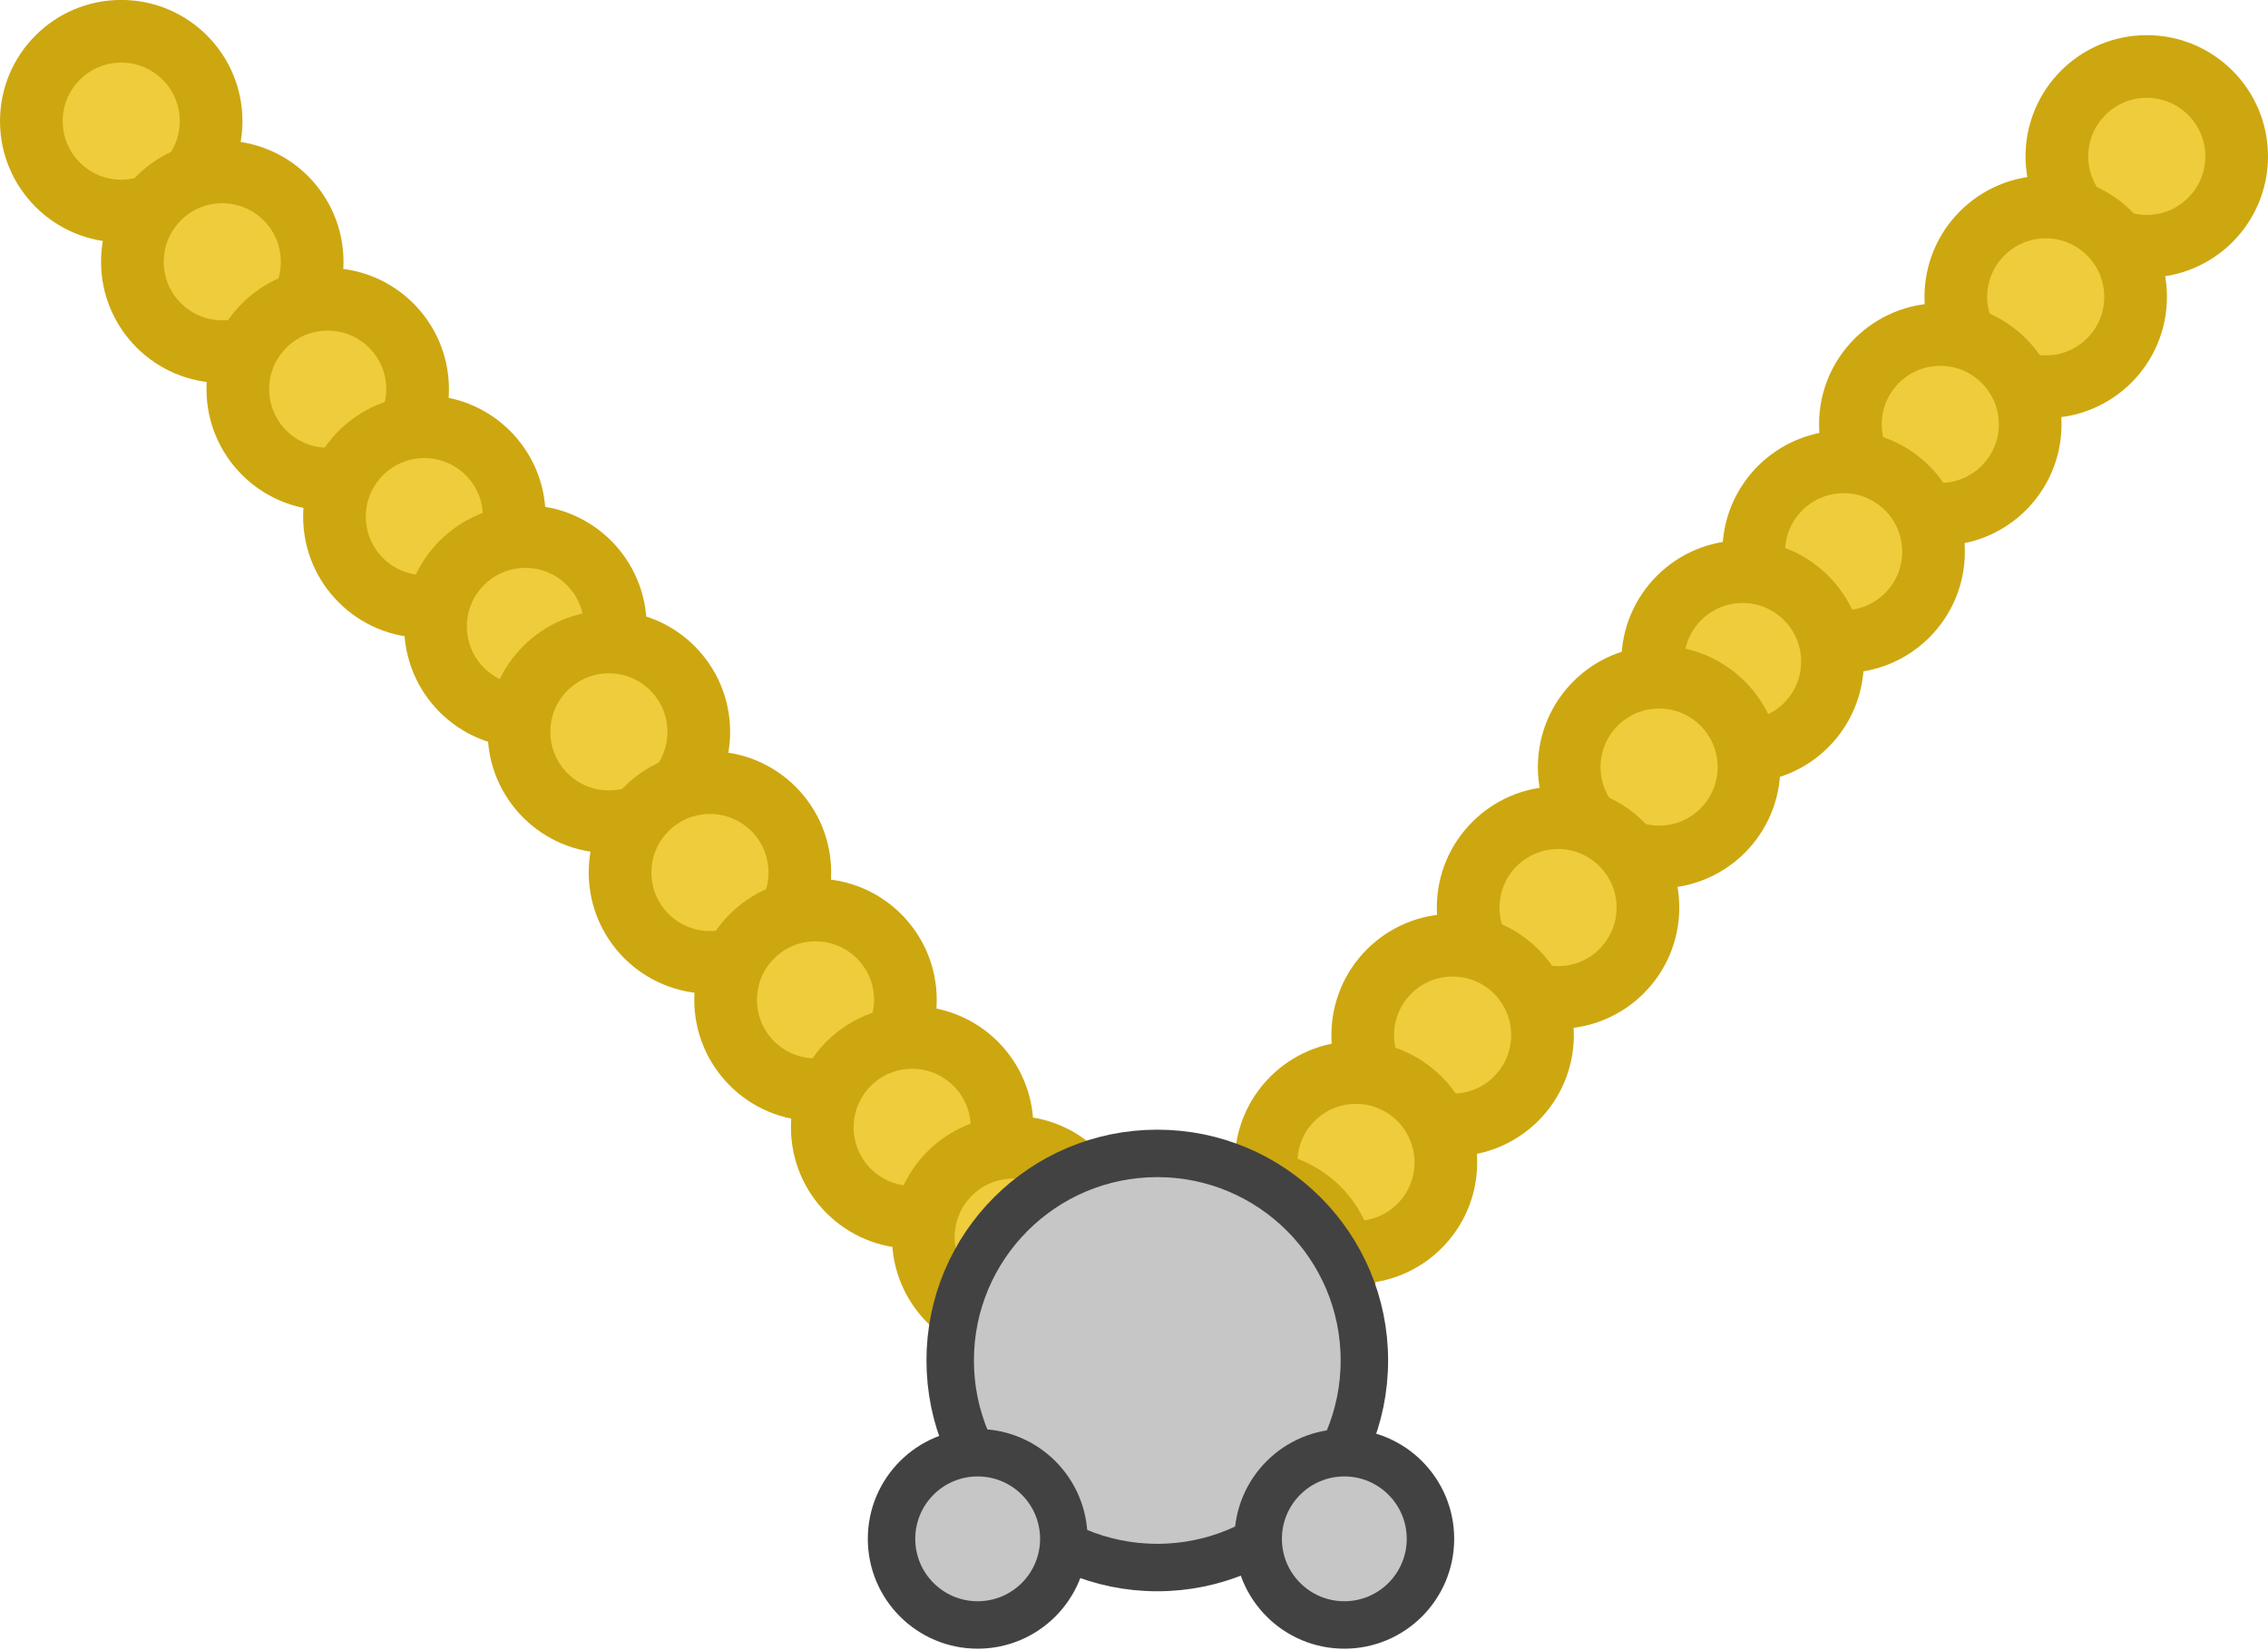
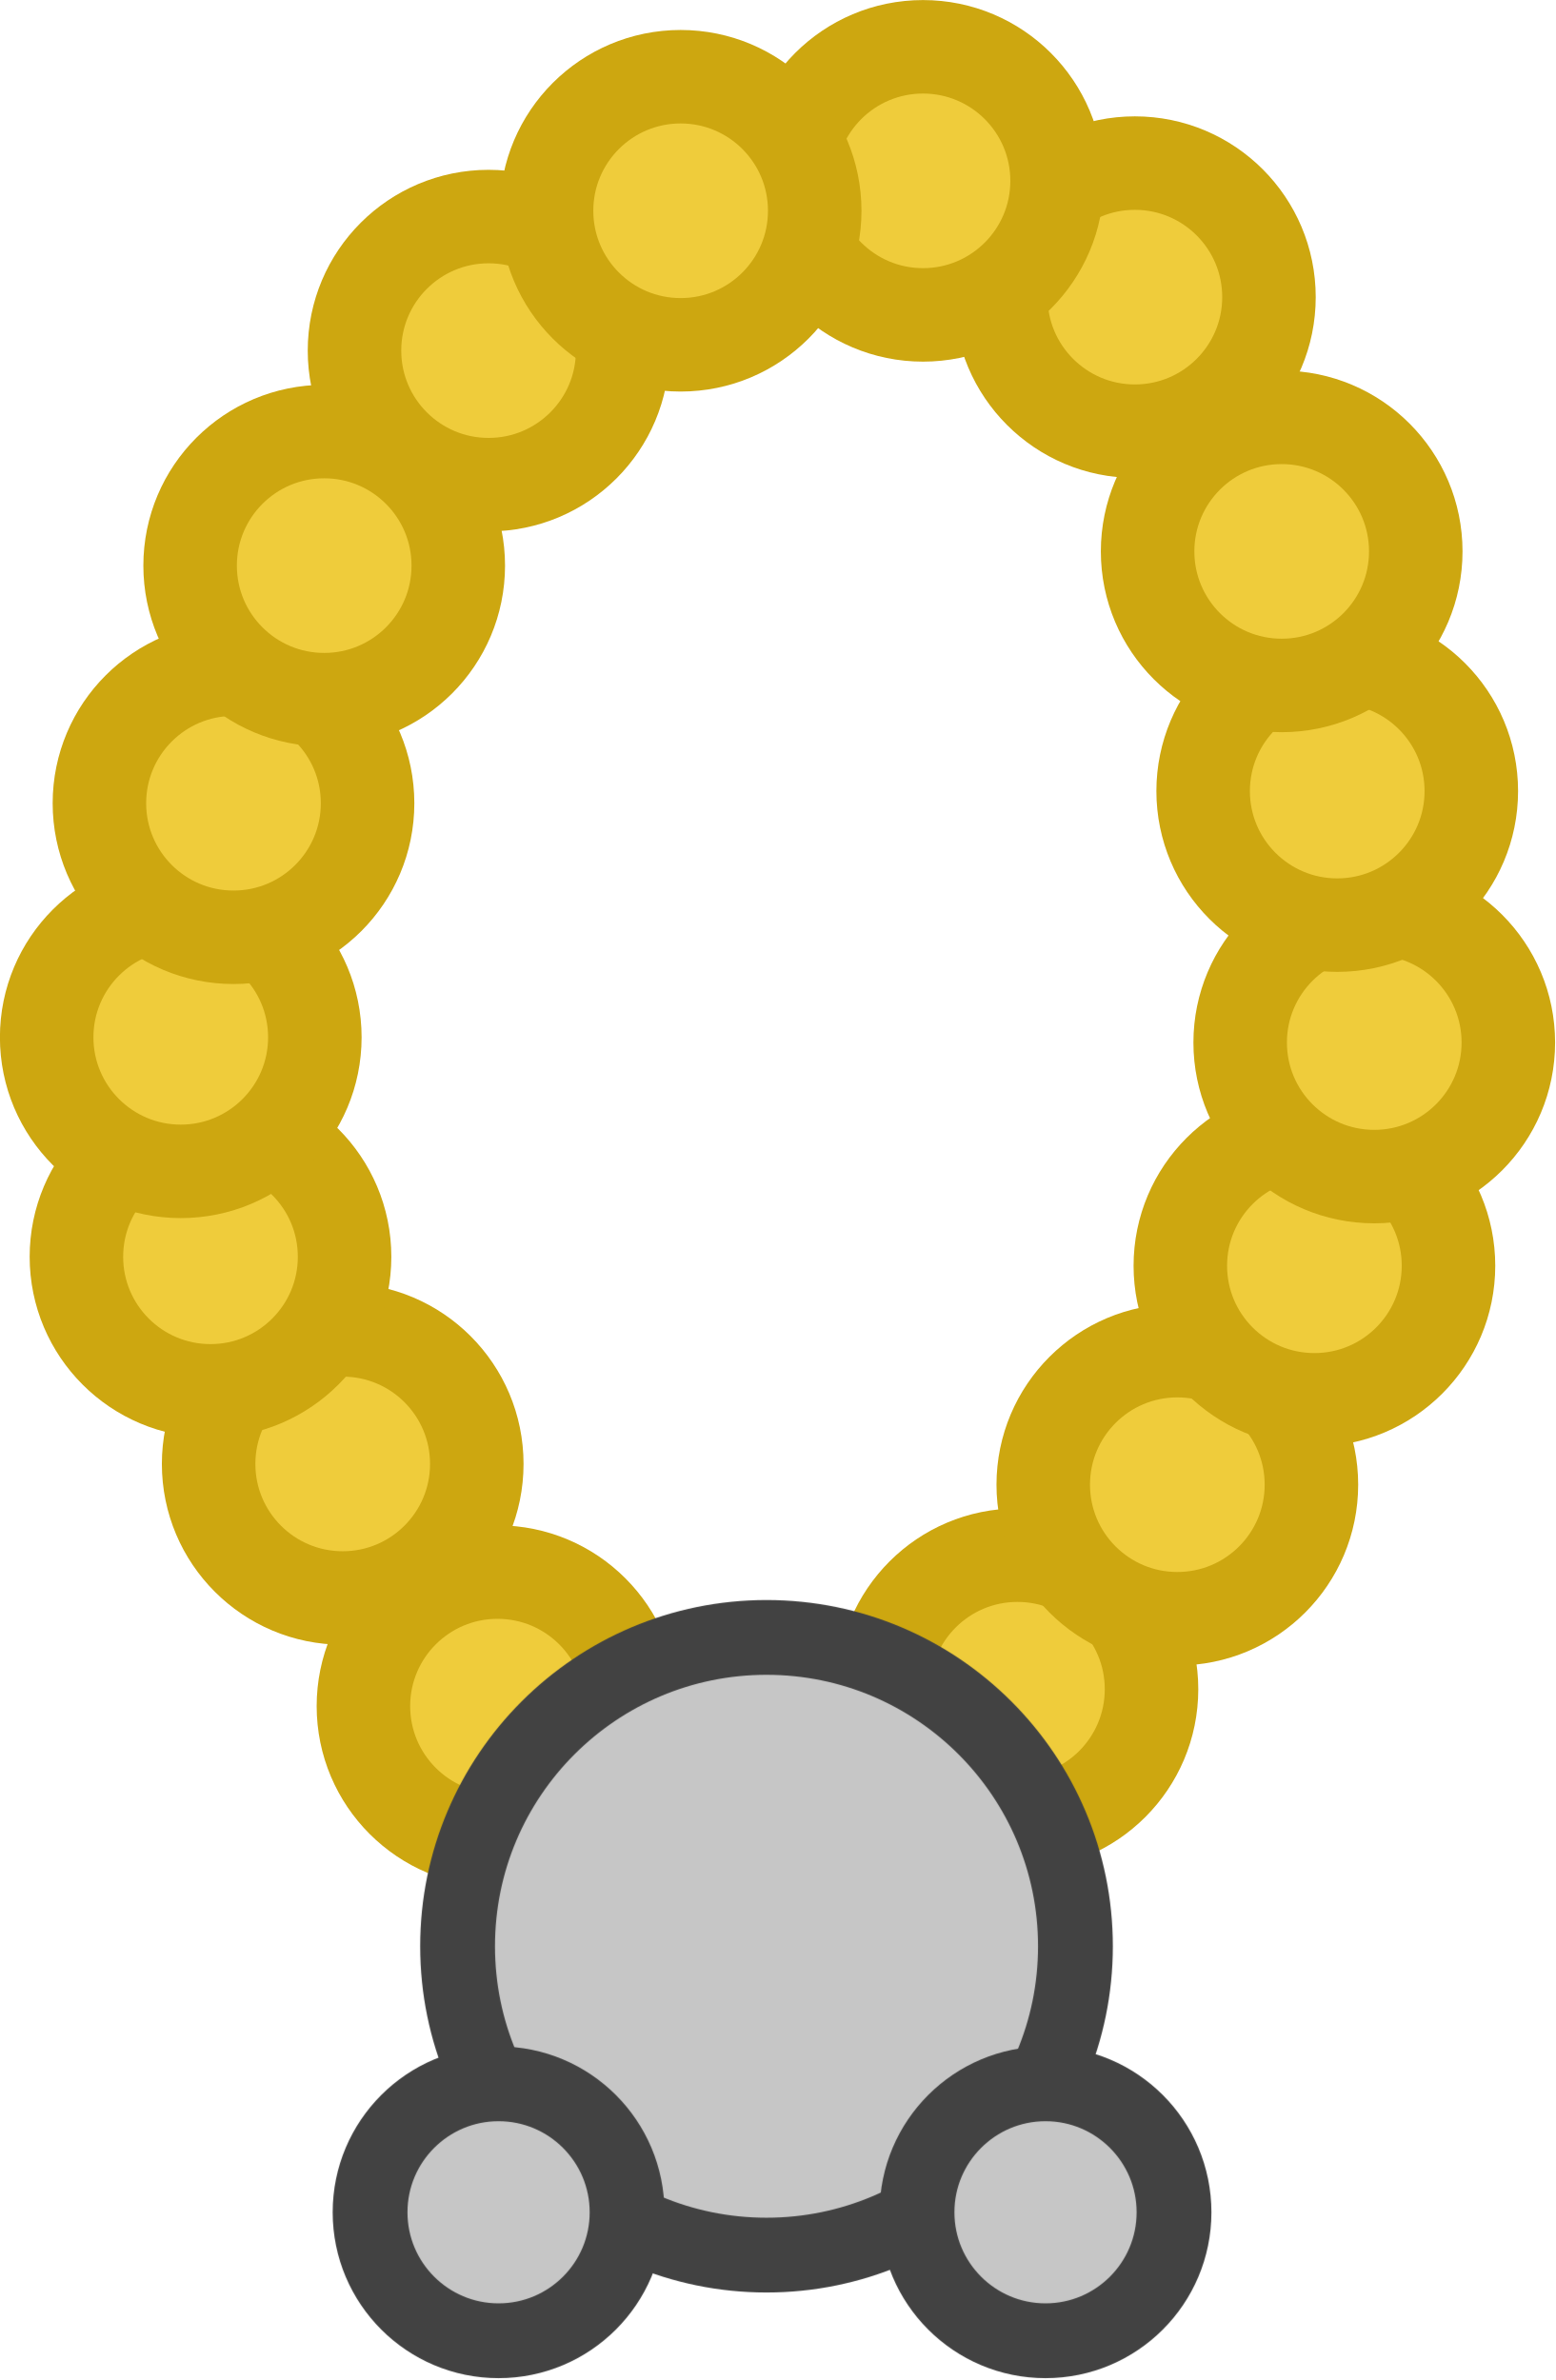
- <svg xmlns="http://www.w3.org/2000/svg" xmlns:xlink="http://www.w3.org/1999/xlink" width="68.376" height="49.747" viewBox="0 0 18.091 13.162" xml:space="preserve" version="1.1" id="svg4">
+ <svg xmlns="http://www.w3.org/2000/svg" xmlns:xlink="http://www.w3.org/1999/xlink" width="46.578" height="71.305" viewBox="0 0 12.324 18.866" xml:space="preserve" version="1.1" id="svg4">
  <defs id="defs4">
    <linearGradient id="a">
      <stop style="stop-color:#0a090d;stop-opacity:1" offset="0" id="stop1" />
      <stop style="stop-color:#131b24;stop-opacity:1" offset="1" id="stop2" />
    </linearGradient>
    <linearGradient xlink:href="#a" id="b" x1="39.004" y1="81.286" x2="122.153" y2="82.326" gradientUnits="userSpaceOnUse" />
-     <filter style="color-interpolation-filters:sRGB" id="c" x="-0.053" y="-0.046" width="1.106" height="1.093">
+     <filter style="color-interpolation-filters:sRGB" id="c" x="-0.056" y="-0.049" width="1.112" height="1.098">
      <feGaussianBlur stdDeviation=".054" id="feGaussianBlur2" />
    </filter>
  </defs>
-   <g id="g9" transform="translate(-2.626975,-3.818616)">
-     <circle style="fill:#efcc3b;fill-opacity:1;stroke:#cda710;stroke-width:0.5;stroke-dasharray:none;stroke-opacity:1" id="path4" cx="3.594" cy="4.785" r="0.717" />
-     <circle style="fill:#efcc3b;fill-opacity:1;stroke:#cda710;stroke-width:0.5;stroke-dasharray:none;stroke-opacity:1" id="circle1" cx="4.4" cy="5.907" r="0.717" />
-     <circle style="fill:#efcc3b;fill-opacity:1;stroke:#cda710;stroke-width:0.5;stroke-dasharray:none;stroke-opacity:1" id="circle2" cx="5.241" cy="6.923" r="0.717" />
-     <circle style="fill:#efcc3b;fill-opacity:1;stroke:#cda710;stroke-width:0.5;stroke-dasharray:none;stroke-opacity:1" id="circle3" cx="6.012" cy="7.94" r="0.717" />
-     <circle style="fill:#efcc3b;fill-opacity:1;stroke:#cda710;stroke-width:0.5;stroke-dasharray:none;stroke-opacity:1" id="circle4" cx="6.818" cy="8.816" r="0.717" />
-     <circle style="fill:#efcc3b;fill-opacity:1;stroke:#cda710;stroke-width:0.5;stroke-dasharray:none;stroke-opacity:1" id="circle5" cx="7.484" cy="9.657" r="0.717" />
-     <circle style="fill:#efcc3b;fill-opacity:1;stroke:#cda710;stroke-width:0.5;stroke-dasharray:none;stroke-opacity:1" id="circle6" cx="8.29" cy="10.779" r="0.717" />
-     <circle style="fill:#efcc3b;fill-opacity:1;stroke:#cda710;stroke-width:0.5;stroke-dasharray:none;stroke-opacity:1" id="circle7" cx="9.132" cy="11.795" r="0.717" />
-     <circle style="fill:#efcc3b;fill-opacity:1;stroke:#cda710;stroke-width:0.5;stroke-dasharray:none;stroke-opacity:1" id="circle8" cx="9.903" cy="12.812" r="0.717" />
-     <circle style="fill:#efcc3b;fill-opacity:1;stroke:#cda710;stroke-width:0.5;stroke-dasharray:none;stroke-opacity:1" id="circle9" cx="10.709" cy="13.688" r="0.717" />
-     <circle style="fill:#efcc3b;fill-opacity:1;stroke:#cda710;stroke-width:0.5;stroke-dasharray:none;stroke-opacity:1" id="circle10" cx="-19.751" cy="5.066" r="0.717" transform="scale(-1,1)" />
-     <circle style="fill:#efcc3b;fill-opacity:1;stroke:#cda710;stroke-width:0.5;stroke-dasharray:none;stroke-opacity:1" id="circle11" cx="-18.945" cy="6.187" r="0.717" transform="scale(-1,1)" />
-     <circle style="fill:#efcc3b;fill-opacity:1;stroke:#cda710;stroke-width:0.5;stroke-dasharray:none;stroke-opacity:1" id="circle12" cx="-18.104" cy="7.204" r="0.717" transform="scale(-1,1)" />
-     <circle style="fill:#efcc3b;fill-opacity:1;stroke:#cda710;stroke-width:0.5;stroke-dasharray:none;stroke-opacity:1" id="circle13" cx="-17.333" cy="8.22" r="0.717" transform="scale(-1,1)" />
-     <circle style="fill:#efcc3b;fill-opacity:1;stroke:#cda710;stroke-width:0.5;stroke-dasharray:none;stroke-opacity:1" id="circle14" cx="-16.527" cy="9.096" r="0.717" transform="scale(-1,1)" />
-     <circle style="fill:#efcc3b;fill-opacity:1;stroke:#cda710;stroke-width:0.5;stroke-dasharray:none;stroke-opacity:1" id="circle15" cx="-15.861" cy="9.938" r="0.717" transform="scale(-1,1)" />
-     <circle style="fill:#efcc3b;fill-opacity:1;stroke:#cda710;stroke-width:0.5;stroke-dasharray:none;stroke-opacity:1" id="circle16" cx="-15.055" cy="11.059" r="0.717" transform="scale(-1,1)" />
-     <circle style="fill:#efcc3b;fill-opacity:1;stroke:#cda710;stroke-width:0.5;stroke-dasharray:none;stroke-opacity:1" id="circle17" cx="-14.214" cy="12.076" r="0.717" transform="scale(-1,1)" />
-     <circle style="fill:#efcc3b;fill-opacity:1;stroke:#cda710;stroke-width:0.5;stroke-dasharray:none;stroke-opacity:1" id="circle18" cx="-13.443" cy="13.092" r="0.717" transform="scale(-1,1)" />
-     <circle style="fill:#efcc3b;fill-opacity:1;stroke:#cda710;stroke-width:0.5;stroke-dasharray:none;stroke-opacity:1" id="circle19" cx="-12.636" cy="13.968" r="0.717" transform="scale(-1,1)" />
-   </g>
-   <g style="stroke-width:6;stroke-dasharray:none" id="g8" transform="matrix(0.2645833,0,0,0.2645833,13.81191,-5.442856)">
-     <g style="mix-blend-mode:normal;filter:url(#c)" transform="matrix(0,0.2839102,-0.2839102,0,5.457403,37.4806)" id="g6">
-       <circle style="fill:#c6c6c6;fill-opacity:1;stroke:#424242;stroke-width:5.039;stroke-dasharray:none;stroke-opacity:1" cx="84.924" cy="80.202" r="21.991" id="circle4-4" />
-       <circle style="fill:#c6c6c6;fill-opacity:1;stroke:#424242;stroke-width:5.039;stroke-dasharray:none;stroke-opacity:1" cx="103.867" cy="60.341" r="9.147" id="circle5-8" />
-       <circle style="fill:#c6c6c6;fill-opacity:1;stroke:#424242;stroke-width:5.039;stroke-dasharray:none;stroke-opacity:1" cx="103.867" cy="99.275" r="9.147" id="circle6-8" />
+   <g id="g336" transform="matrix(1.482032,0,0,1.482032,2.8069651e-8,1.8605962e-5)">
+     <g id="g9" transform="translate(-7.759423,-4.26184)">
+       <circle style="fill:#efcc3b;fill-opacity:1;stroke:#cda710;stroke-width:0.5;stroke-dasharray:none;stroke-opacity:1" id="circle19" cx="-13.2" cy="13.297" r="0.717" transform="scale(-1,1)" />
+       <circle style="fill:#efcc3b;fill-opacity:1;stroke:#cda710;stroke-width:0.5;stroke-dasharray:none;stroke-opacity:1" id="circle948" cx="-13.2" cy="13.297" r="0.717" transform="matrix(-1,0,0,1,-2.780282,0.09039881)" />
+       <circle style="fill:#efcc3b;fill-opacity:1;stroke:#cda710;stroke-width:0.5;stroke-dasharray:none;stroke-opacity:1" id="circle954" cx="-9.592" cy="12.092" r="0.717" transform="scale(-1,1)" />
+       <circle style="fill:#efcc3b;fill-opacity:1;stroke:#cda710;stroke-width:0.5;stroke-dasharray:none;stroke-opacity:1" id="circle956" cx="-14.055" cy="12.203" r="0.717" transform="scale(-1,1)" />
+       <circle style="fill:#efcc3b;fill-opacity:1;stroke:#cda710;stroke-width:0.5;stroke-dasharray:none;stroke-opacity:1" id="circle958" cx="-14.788" cy="11.032" r="0.717" transform="scale(-1,1)" />
+       <circle style="fill:#efcc3b;fill-opacity:1;stroke:#cda710;stroke-width:0.5;stroke-dasharray:none;stroke-opacity:1" id="circle960" cx="-8.885" cy="10.984" r="0.717" transform="scale(-1,1)" />
+       <circle style="fill:#efcc3b;fill-opacity:1;stroke:#cda710;stroke-width:0.5;stroke-dasharray:none;stroke-opacity:1" id="circle962" cx="-8.726" cy="9.81" r="0.717" transform="scale(-1,1)" />
+       <circle style="fill:#efcc3b;fill-opacity:1;stroke:#cda710;stroke-width:0.5;stroke-dasharray:none;stroke-opacity:1" id="circle964" cx="-15.108" cy="9.838" r="0.717" transform="scale(-1,1)" />
+       <circle style="fill:#efcc3b;fill-opacity:1;stroke:#cda710;stroke-width:0.5;stroke-dasharray:none;stroke-opacity:1" id="circle972" cx="-9.008" cy="8.558" r="0.717" transform="scale(-1,1)" />
+       <circle style="fill:#efcc3b;fill-opacity:1;stroke:#cda710;stroke-width:0.5;stroke-dasharray:none;stroke-opacity:1" id="circle974" cx="-14.91" cy="8.493" r="0.717" transform="scale(-1,1)" />
+       <circle style="fill:#efcc3b;fill-opacity:1;stroke:#cda710;stroke-width:0.5;stroke-dasharray:none;stroke-opacity:1" id="circle976" cx="-9.493" cy="7.287" r="0.717" transform="scale(-1,1)" />
+       <circle style="fill:#efcc3b;fill-opacity:1;stroke:#cda710;stroke-width:0.5;stroke-dasharray:none;stroke-opacity:1" id="circle978" cx="-14.613" cy="7.211" r="0.717" transform="scale(-1,1)" />
+       <circle style="fill:#efcc3b;fill-opacity:1;stroke:#cda710;stroke-width:0.5;stroke-dasharray:none;stroke-opacity:1" id="circle980" cx="-10.372" cy="6.137" r="0.717" transform="scale(-1,1)" />
+       <circle style="fill:#efcc3b;fill-opacity:1;stroke:#cda710;stroke-width:0.5;stroke-dasharray:none;stroke-opacity:1" id="circle982" cx="-13.828" cy="5.851" r="0.717" transform="scale(-1,1)" />
+       <circle style="fill:#efcc3b;fill-opacity:1;stroke:#cda710;stroke-width:0.5;stroke-dasharray:none;stroke-opacity:1" id="circle984" cx="-12.695" cy="5.229" r="0.717" transform="scale(-1,1)" />
+       <circle style="fill:#efcc3b;fill-opacity:1;stroke:#cda710;stroke-width:0.5;stroke-dasharray:none;stroke-opacity:1" id="circle986" cx="-11.399" cy="5.389" r="0.717" transform="scale(-1,1)" />
+     </g>
+     <g style="stroke-width:6;stroke-dasharray:none" id="g8" transform="matrix(0.2645833,0,0,0.2645833,8.679463,-5.88608)">
+       <g style="mix-blend-mode:normal;filter:url(#c)" transform="matrix(0,0.2839102,-0.2839102,0,5.457403,37.4806)" id="g6">
+         <circle style="fill:#c6c6c6;fill-opacity:1;stroke:#424242;stroke-width:5.325;stroke-dasharray:none;stroke-opacity:1" cx="84.924" cy="80.202" r="21.991" id="circle4-4" />
+         <circle style="fill:#c6c6c6;fill-opacity:1;stroke:#424242;stroke-width:5.325;stroke-dasharray:none;stroke-opacity:1" cx="103.867" cy="60.341" r="9.147" id="circle5-8" />
+         <circle style="fill:#c6c6c6;fill-opacity:1;stroke:#424242;stroke-width:5.325;stroke-dasharray:none;stroke-opacity:1" cx="103.867" cy="99.275" r="9.147" id="circle6-8" />
+       </g>
    </g>
  </g>
</svg>
